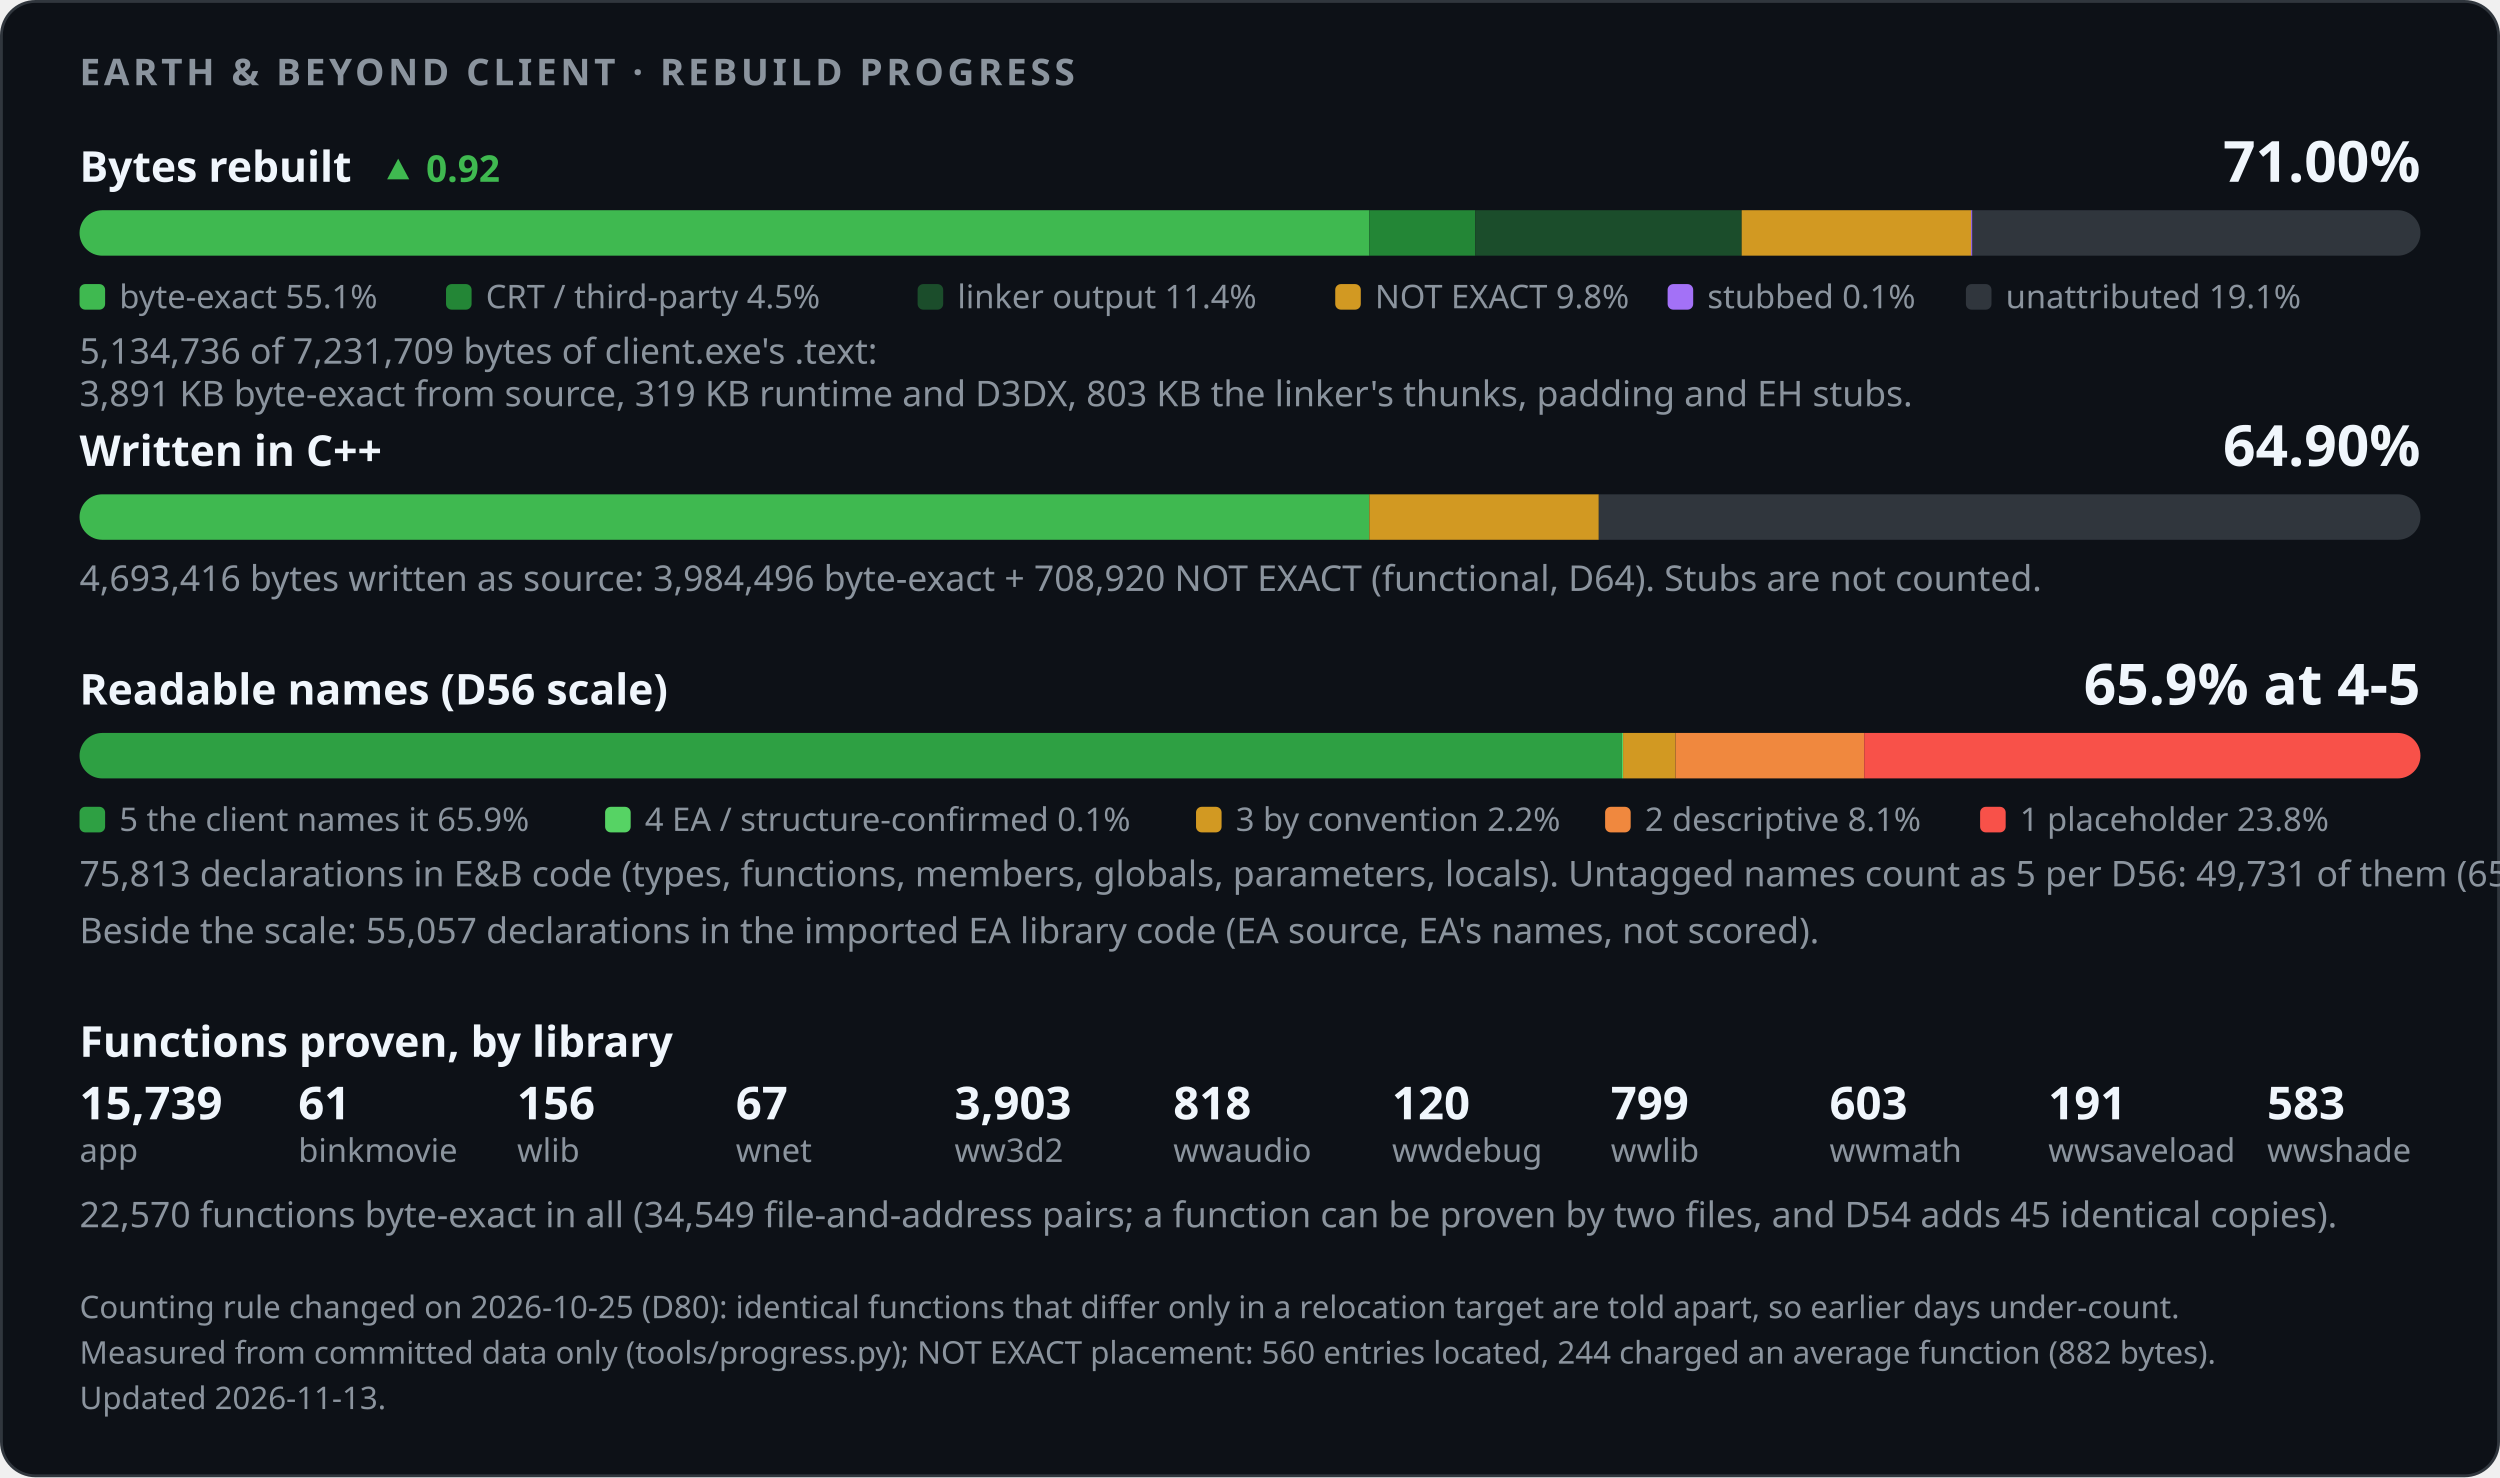
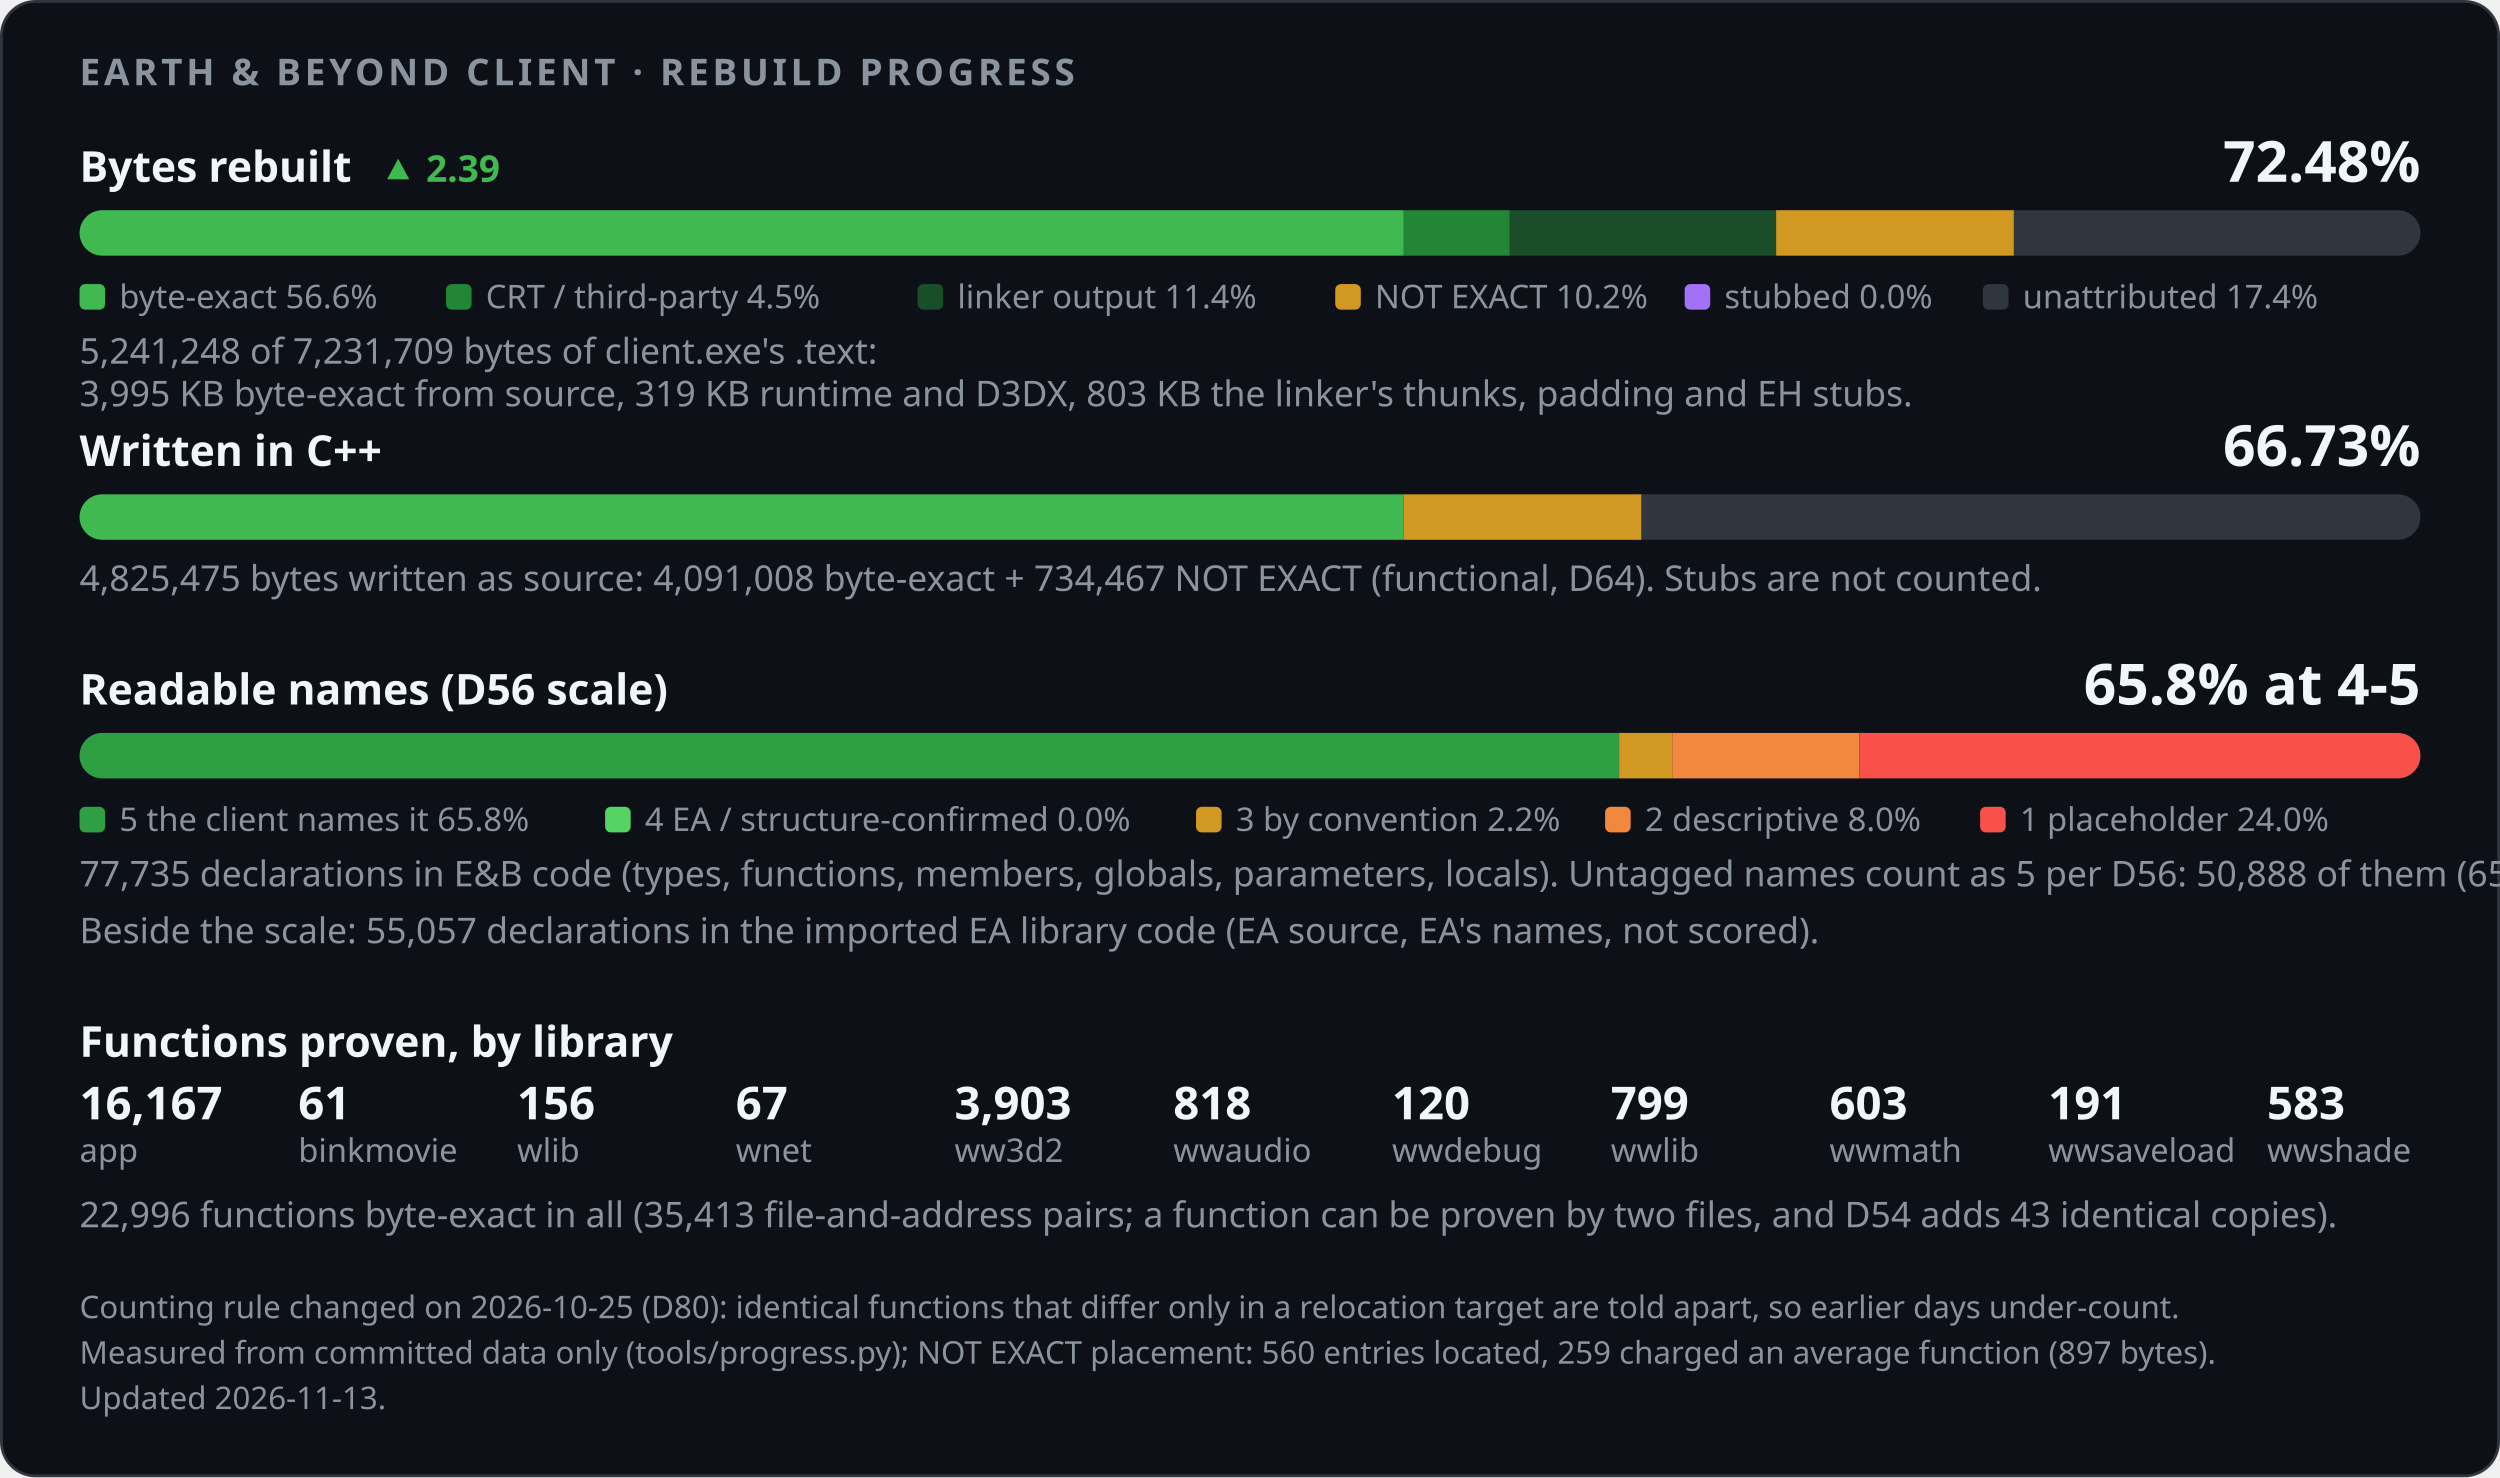
<svg xmlns="http://www.w3.org/2000/svg" width="880" height="520" viewBox="0 0 880 520" role="img" aria-labelledby="title desc">
  <style>
    .card { fill: #0d1117; stroke: #30363d; } .strong { fill: #f0f6fc; } .muted { fill: #8b949e; }
    .grid { stroke: #30363d; } .up { fill: #3fb950; } .down { fill: #f85149; }
    .s-exact { fill: #3fb950; } .s-notexact { fill: #d29922; } .s-stub { fill: #a371f7; }
    .s-third { fill: #238636; } .s-linker { fill: #1b4d2b; } .s-unattr { fill: #30363d; }
    .l-exact { stroke: #3fb950; } .l-written { stroke: #58a6ff; }
    @media (prefers-color-scheme: light) {
      .card { fill: #ffffff; stroke: #d0d7de; } .strong { fill: #1f2328; } .muted { fill: #59636e; }
      .grid { stroke: #d0d7de; } .up { fill: #1a7f37; } .down { fill: #cf222e; }
      .s-exact { fill: #1a7f37; } .s-third { fill: #4ac26b; } .s-linker { fill: #aceebb; } .s-unattr { fill: #d0d7de; }
      .l-exact { stroke: #1a7f37; } .l-written { stroke: #0969da; }
    }
  </style>
  <rect class="card" x="0.5" y="0.5" width="879" height="519" rx="12" />
  <g font-family="-apple-system,BlinkMacSystemFont,'Segoe UI','Noto Sans',Helvetica,Arial,sans-serif">
    <text x="28" y="30" class="muted" font-size="13" font-weight="600" letter-spacing="1.3">EARTH &amp; BEYOND CLIENT · REBUILD PROGRESS</text>
-     <text x="28" y="64" class="strong" font-size="15" font-weight="600">Bytes rebuilt<tspan class="up" dx="10" font-size="13" font-weight="600">▲ 0.92</tspan>
+     <text x="28" y="64" class="strong" font-size="15" font-weight="600">Bytes rebuilt<tspan class="up" dx="10" font-size="13" font-weight="600">▲ 2.39</tspan>
    </text>
-     <text x="852" y="64" class="strong" font-size="20" font-weight="700" text-anchor="end">71.00%</text>
+     <text x="852" y="64" class="strong" font-size="20" font-weight="700" text-anchor="end">72.48%</text>
    <clipPath id="clip74">
      <rect x="28" y="74" width="824" height="16" rx="8.0" />
    </clipPath>
    <g clip-path="url(#clip74)">
-       <rect x="28.00" y="74" width="454.00" height="16" class="s-exact" />
-       <rect x="482.00" y="74" width="37.32" height="16" class="s-third" />
-       <rect x="519.32" y="74" width="93.74" height="16" class="s-linker" />
-       <rect x="613.07" y="74" width="80.78" height="16" class="s-notexact" />
-       <rect x="693.84" y="74" width="0.47" height="16" class="s-stub" />
-       <rect x="694.31" y="74" width="157.69" height="16" class="s-unattr" />
+       <rect x="28.00" y="74" width="466.14" height="16" class="s-exact" />
+       <rect x="494.14" y="74" width="37.32" height="16" class="s-third" />
+       <rect x="531.46" y="74" width="93.74" height="16" class="s-linker" />
+       <rect x="625.20" y="74" width="83.69" height="16" class="s-notexact" />
+       <rect x="708.89" y="74" width="0.00" height="16" class="s-stub" />
+       <rect x="708.89" y="74" width="143.11" height="16" class="s-unattr" />
    </g>
    <rect x="28" y="100" width="9" height="9" rx="2" class="s-exact" />
-     <text x="42" y="108.5" class="muted" font-size="11.5">byte-exact 55.1%</text>
+     <text x="42" y="108.5" class="muted" font-size="11.5">byte-exact 56.6%</text>
    <rect x="157" y="100" width="9" height="9" rx="2" class="s-third" />
    <text x="171" y="108.5" class="muted" font-size="11.5">CRT / third-party 4.5%</text>
    <rect x="323" y="100" width="9" height="9" rx="2" class="s-linker" />
    <text x="337" y="108.5" class="muted" font-size="11.5">linker output 11.4%</text>
    <rect x="470" y="100" width="9" height="9" rx="2" class="s-notexact" />
-     <text x="484" y="108.5" class="muted" font-size="11.5">NOT EXACT 9.8%</text>
-     <rect x="587" y="100" width="9" height="9" rx="2" class="s-stub" />
-     <text x="601" y="108.5" class="muted" font-size="11.5">stubbed 0.1%</text>
-     <rect x="692" y="100" width="9" height="9" rx="2" class="s-unattr" />
-     <text x="706" y="108.5" class="muted" font-size="11.5">unattributed 19.1%</text>
-     <text x="28" y="128" class="muted" font-size="12.5">5,134,736 of 7,231,709 bytes of client.exe's .text:</text>
-     <text x="28" y="143" class="muted" font-size="12.5">3,891 KB byte-exact from source, 319 KB runtime and D3DX, 803 KB the linker's thunks, padding and EH stubs.</text>
+     <text x="484" y="108.5" class="muted" font-size="11.5">NOT EXACT 10.2%</text>
+     <rect x="593" y="100" width="9" height="9" rx="2" class="s-stub" />
+     <text x="607" y="108.5" class="muted" font-size="11.5">stubbed 0.0%</text>
+     <rect x="698" y="100" width="9" height="9" rx="2" class="s-unattr" />
+     <text x="712" y="108.5" class="muted" font-size="11.5">unattributed 17.4%</text>
+     <text x="28" y="128" class="muted" font-size="12.5">5,241,248 of 7,231,709 bytes of client.exe's .text:</text>
+     <text x="28" y="143" class="muted" font-size="12.5">3,995 KB byte-exact from source, 319 KB runtime and D3DX, 803 KB the linker's thunks, padding and EH stubs.</text>
    <text x="28" y="164" class="strong" font-size="15" font-weight="600">Written in C++</text>
-     <text x="852" y="164" class="strong" font-size="20" font-weight="700" text-anchor="end">64.90%</text>
+     <text x="852" y="164" class="strong" font-size="20" font-weight="700" text-anchor="end">66.73%</text>
    <clipPath id="clip174">
      <rect x="28" y="174" width="824" height="16" rx="8.0" />
    </clipPath>
    <g clip-path="url(#clip174)">
-       <rect x="28.00" y="174" width="454.00" height="16" class="s-exact" />
-       <rect x="482.00" y="174" width="80.78" height="16" class="s-notexact" />
-       <rect x="562.78" y="174" width="289.22" height="16" class="s-unattr" />
+       <rect x="28.00" y="174" width="466.14" height="16" class="s-exact" />
+       <rect x="494.14" y="174" width="83.69" height="16" class="s-notexact" />
+       <rect x="577.83" y="174" width="274.17" height="16" class="s-unattr" />
    </g>
-     <text x="28" y="208" class="muted" font-size="12.5">4,693,416 bytes written as source: 3,984,496 byte-exact + 708,920 NOT EXACT (functional, D64). Stubs are not counted.</text>
+     <text x="28" y="208" class="muted" font-size="12.5">4,825,475 bytes written as source: 4,091,008 byte-exact + 734,467 NOT EXACT (functional, D64). Stubs are not counted.</text>
    <text x="28" y="248" class="strong" font-size="15" font-weight="600">Readable names (D56 scale)</text>
-     <text x="852" y="248" class="strong" font-size="20" font-weight="700" text-anchor="end">65.9% at 4-5</text>
+     <text x="852" y="248" class="strong" font-size="20" font-weight="700" text-anchor="end">65.8% at 4-5</text>
    <clipPath id="clip258">
      <rect x="28" y="258" width="824" height="16" rx="8.0" />
    </clipPath>
    <g clip-path="url(#clip258)">
-       <rect x="28.00" y="258" width="542.91" height="16" fill="#2ea043" />
-       <rect x="570.91" y="258" width="0.41" height="16" fill="#56d364" />
-       <rect x="571.32" y="258" width="18.47" height="16" fill="#d29922" />
-       <rect x="589.79" y="258" width="66.42" height="16" fill="#f0883e" />
-       <rect x="656.21" y="258" width="195.79" height="16" fill="#f85149" />
+       <rect x="28.00" y="258" width="541.79" height="16" fill="#2ea043" />
+       <rect x="569.79" y="258" width="0.40" height="16" fill="#56d364" />
+       <rect x="570.20" y="258" width="18.42" height="16" fill="#d29922" />
+       <rect x="588.62" y="258" width="65.86" height="16" fill="#f0883e" />
+       <rect x="654.48" y="258" width="197.52" height="16" fill="#f85149" />
    </g>
    <rect x="28" y="284" width="9" height="9" rx="2" fill="#2ea043" />
-     <text x="42" y="292.5" class="muted" font-size="11.5">5 the client names it 65.9%</text>
+     <text x="42" y="292.5" class="muted" font-size="11.5">5 the client names it 65.8%</text>
    <rect x="213" y="284" width="9" height="9" rx="2" fill="#56d364" />
-     <text x="227" y="292.5" class="muted" font-size="11.5">4 EA / structure-confirmed 0.1%</text>
+     <text x="227" y="292.5" class="muted" font-size="11.5">4 EA / structure-confirmed 0.0%</text>
    <rect x="421" y="284" width="9" height="9" rx="2" fill="#d29922" />
    <text x="435" y="292.5" class="muted" font-size="11.5">3 by convention 2.2%</text>
    <rect x="565" y="284" width="9" height="9" rx="2" fill="#f0883e" />
-     <text x="579" y="292.5" class="muted" font-size="11.5">2 descriptive 8.1%</text>
+     <text x="579" y="292.5" class="muted" font-size="11.5">2 descriptive 8.0%</text>
    <rect x="697" y="284" width="9" height="9" rx="2" fill="#f85149" />
-     <text x="711" y="292.5" class="muted" font-size="11.5">1 placeholder 23.8%</text>
-     <text x="28" y="312" class="muted" font-size="12.5">75,813 declarations in E&amp;B code (types, functions, members, globals, parameters, locals). Untagged names count as 5 per D56: 49,731 of them (65.6%).</text>
+     <text x="711" y="292.5" class="muted" font-size="11.5">1 placeholder 24.0%</text>
+     <text x="28" y="312" class="muted" font-size="12.5">77,735 declarations in E&amp;B code (types, functions, members, globals, parameters, locals). Untagged names count as 5 per D56: 50,888 of them (65.5%).</text>
    <text x="28" y="332" class="muted" font-size="12.5">Beside the scale: 55,057 declarations in the imported EA library code (EA source, EA's names, not scored).</text>
    <text x="28" y="372" class="strong" font-size="15" font-weight="600">Functions proven, by library</text>
-     <text x="28" y="394" class="strong" font-size="16" font-weight="700">15,739</text>
+     <text x="28" y="394" class="strong" font-size="16" font-weight="700">16,167</text>
    <text x="28" y="409" class="muted" font-size="11.5">app</text>
    <text x="105" y="394" class="strong" font-size="16" font-weight="700">61</text>
    <text x="105" y="409" class="muted" font-size="11.5">binkmovie</text>
    <text x="182" y="394" class="strong" font-size="16" font-weight="700">156</text>
    <text x="182" y="409" class="muted" font-size="11.5">wlib</text>
    <text x="259" y="394" class="strong" font-size="16" font-weight="700">67</text>
    <text x="259" y="409" class="muted" font-size="11.5">wnet</text>
    <text x="336" y="394" class="strong" font-size="16" font-weight="700">3,903</text>
    <text x="336" y="409" class="muted" font-size="11.5">ww3d2</text>
    <text x="413" y="394" class="strong" font-size="16" font-weight="700">818</text>
    <text x="413" y="409" class="muted" font-size="11.5">wwaudio</text>
    <text x="490" y="394" class="strong" font-size="16" font-weight="700">120</text>
    <text x="490" y="409" class="muted" font-size="11.5">wwdebug</text>
    <text x="567" y="394" class="strong" font-size="16" font-weight="700">799</text>
    <text x="567" y="409" class="muted" font-size="11.5">wwlib</text>
    <text x="644" y="394" class="strong" font-size="16" font-weight="700">603</text>
    <text x="644" y="409" class="muted" font-size="11.5">wwmath</text>
    <text x="721" y="394" class="strong" font-size="16" font-weight="700">191</text>
    <text x="721" y="409" class="muted" font-size="11.5">wwsaveload</text>
    <text x="798" y="394" class="strong" font-size="16" font-weight="700">583</text>
    <text x="798" y="409" class="muted" font-size="11.5">wwshade</text>
-     <text x="28" y="432" class="muted" font-size="12.5">22,570 functions byte-exact in all (34,549 file-and-address pairs; a function can be proven by two files, and D54 adds 45 identical copies).</text>
+     <text x="28" y="432" class="muted" font-size="12.5">22,996 functions byte-exact in all (35,413 file-and-address pairs; a function can be proven by two files, and D54 adds 43 identical copies).</text>
    <text x="28" y="464" class="muted" font-size="11">Counting rule changed on 2026-10-25 (D80): identical functions that differ only in a relocation target are told apart, so earlier days under-count.</text>
-     <text x="28" y="480" class="muted" font-size="11">Measured from committed data only (tools/progress.py); NOT EXACT placement: 560 entries located, 244 charged an average function (882 bytes).</text>
+     <text x="28" y="480" class="muted" font-size="11">Measured from committed data only (tools/progress.py); NOT EXACT placement: 560 entries located, 259 charged an average function (897 bytes).</text>
    <text x="28" y="496" class="muted" font-size="11">Updated 2026-11-13.</text>
  </g>
</svg>
